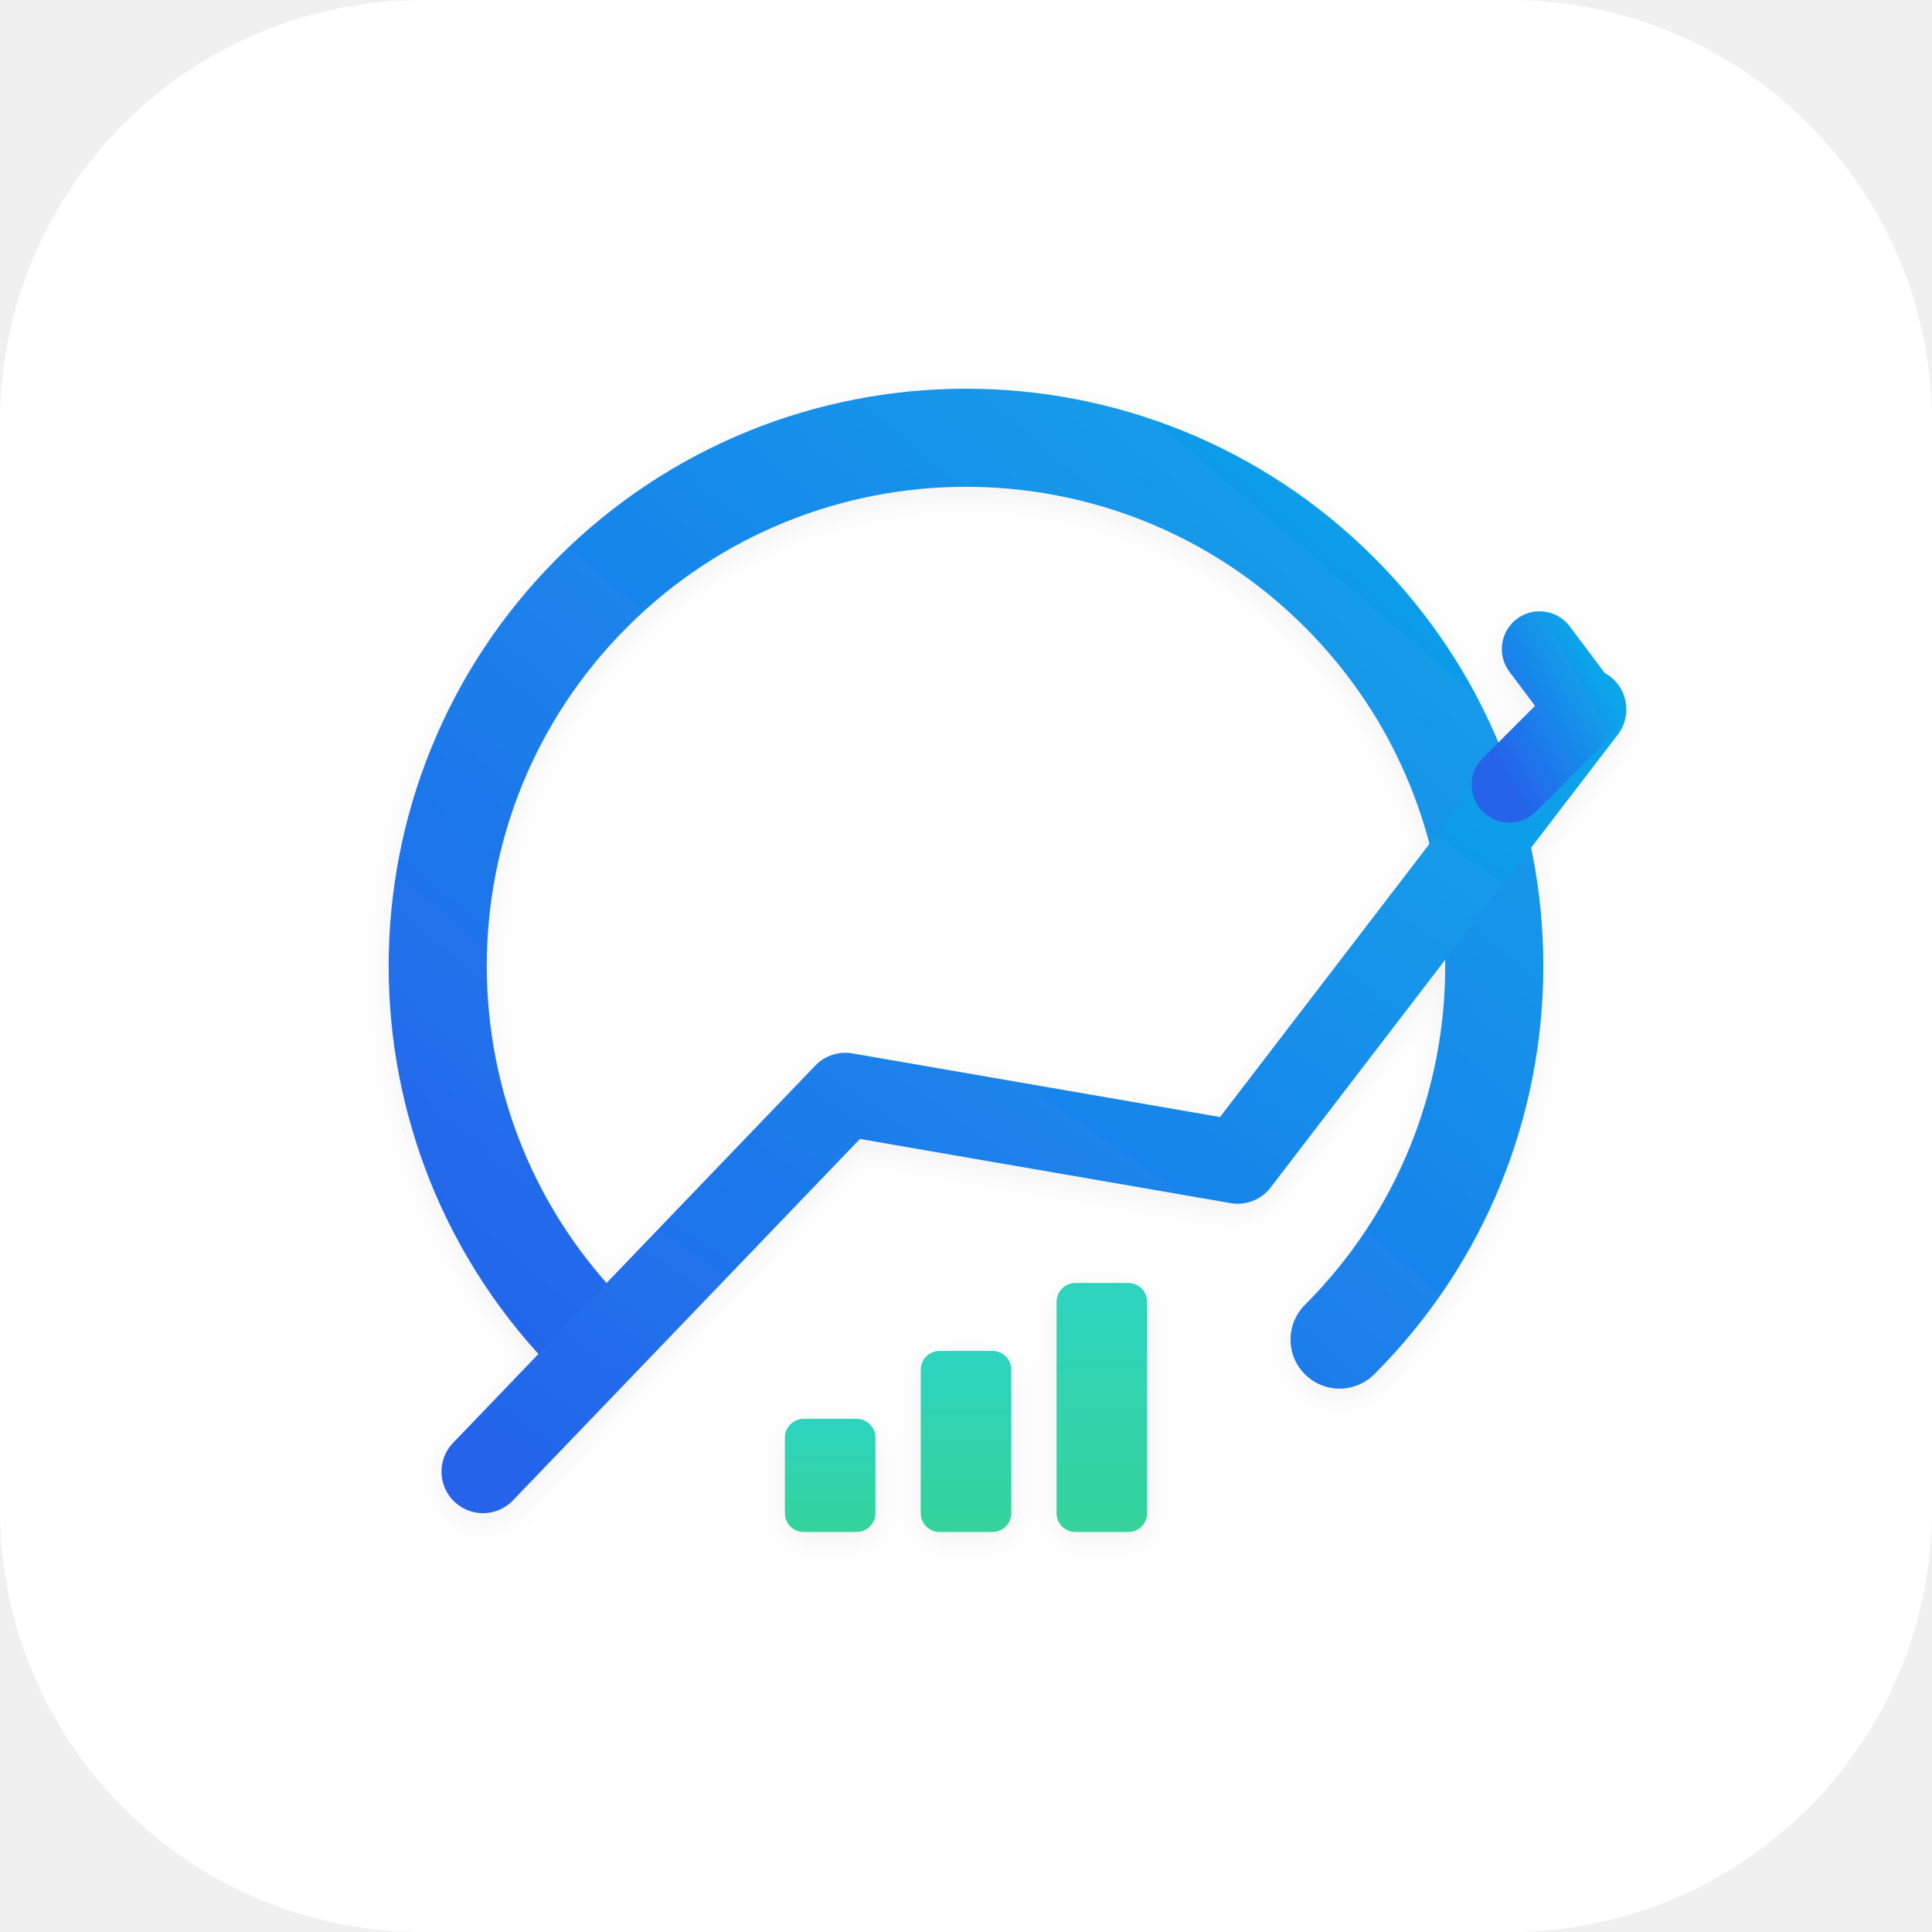
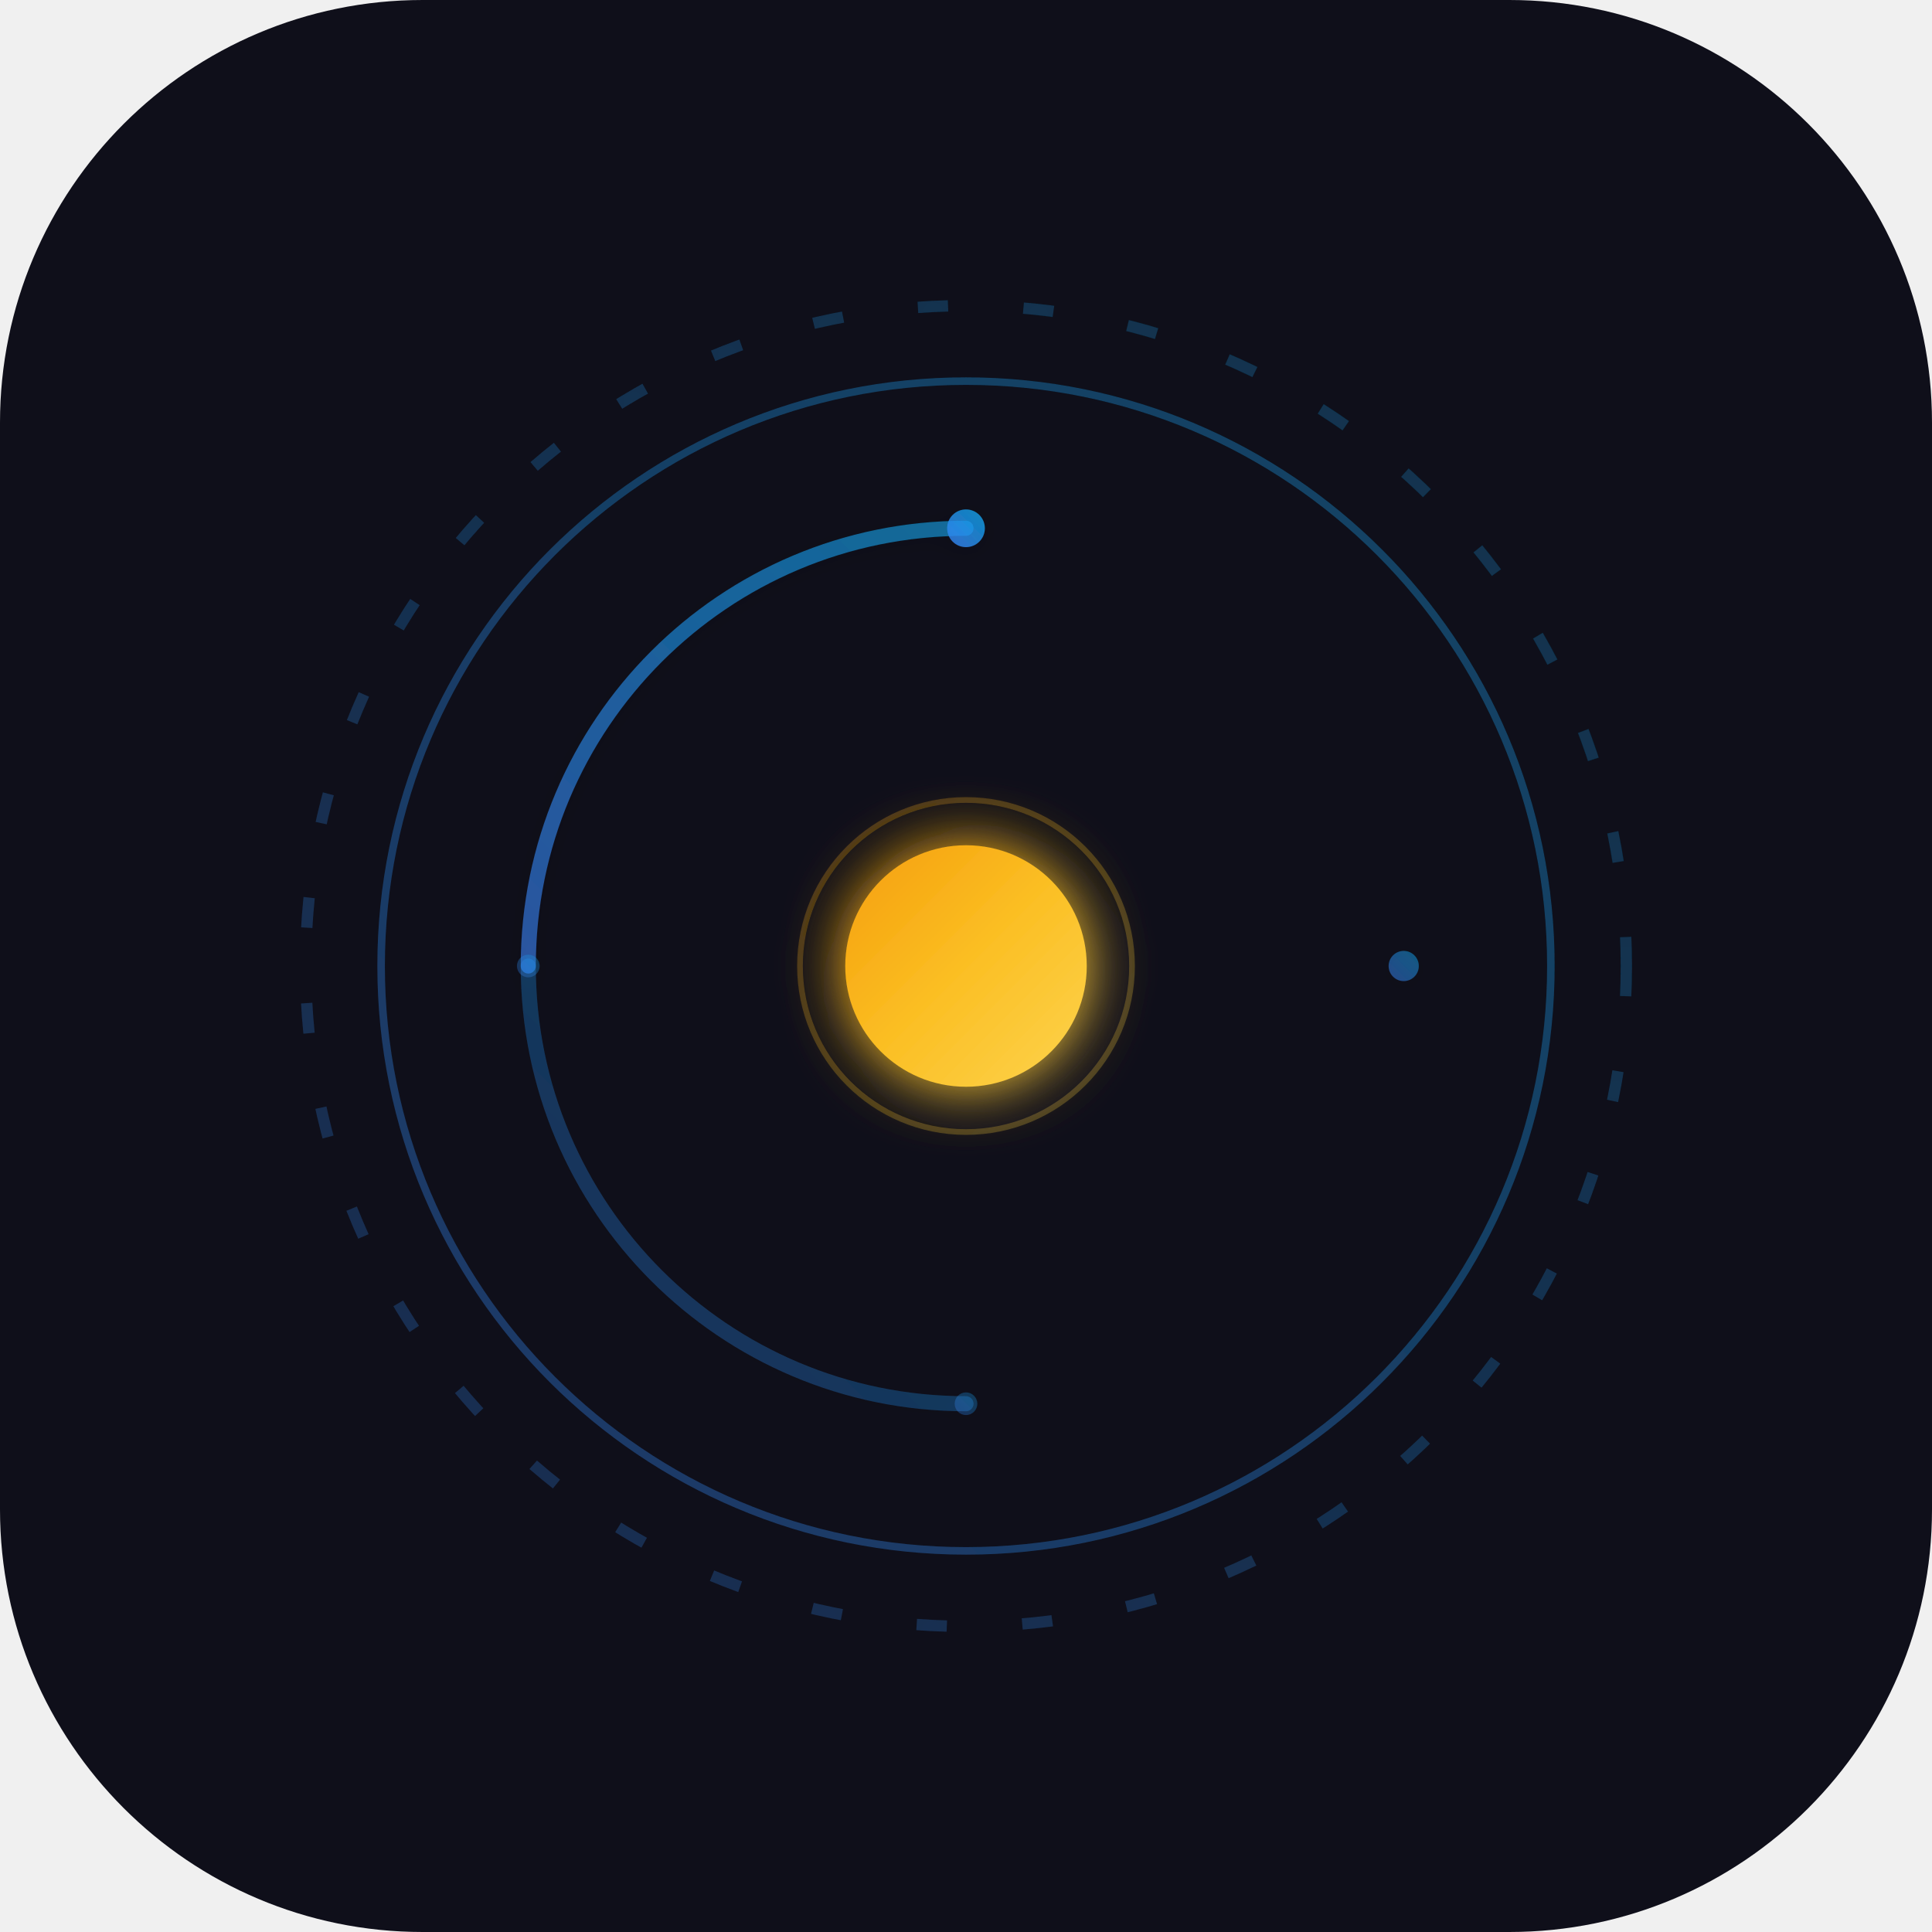
- <svg xmlns="http://www.w3.org/2000/svg" viewBox="0 0 512 512" width="512" height="512">
+ <svg xmlns="http://www.w3.org/2000/svg" width="512" height="512" viewBox="0 0 512 512" fill="none">
  <defs>
-     <linearGradient id="blueGrad" x1="0%" y1="100%" x2="100%" y2="0%">
+     <linearGradient id="blueGrad" x1="0%" y1="0%" x2="100%" y2="100%">
      <stop offset="0%" stop-color="#2563EB" />
+       <stop offset="100%" stop-color="#06B6D4" />
+     </linearGradient>
+     <linearGradient id="goldGrad" x1="0%" y1="0%" x2="100%" y2="100%">
+       <stop offset="0%" stop-color="#F59E0B" />
+       <stop offset="50%" stop-color="#FBBF24" />
+       <stop offset="100%" stop-color="#FCD34D" />
+     </linearGradient>
+     <linearGradient id="arcGrad" x1="0%" y1="100%" x2="100%" y2="0%">
+       <stop offset="0%" stop-color="#3B82F6" />
      <stop offset="100%" stop-color="#0EA5E9" />
    </linearGradient>
-     <linearGradient id="greenGrad" x1="0%" y1="100%" x2="0%" y2="0%">
-       <stop offset="0%" stop-color="#34D399" />
-       <stop offset="100%" stop-color="#2DD4BF" />
-     </linearGradient>
-     <filter id="softShadow" x="-10%" y="-10%" width="120%" height="130%">
-       <feDropShadow dx="0" dy="2" stdDeviation="4" flood-color="#000000" flood-opacity="0.06" />
+     <filter id="glow" x="-50%" y="-50%" width="200%" height="200%">
+       <feGaussianBlur stdDeviation="8" result="blur" />
+       <feMerge>
+         <feMergeNode in="blur" />
+         <feMergeNode in="SourceGraphic" />
+       </feMerge>
+     </filter>
+     <filter id="softShadow" x="-20%" y="-20%" width="140%" height="140%">
+       <feDropShadow dx="0" dy="1" stdDeviation="3" flood-color="#000000" flood-opacity="0.15" />
    </filter>
  </defs>
-   <rect width="512" height="512" rx="112" fill="#FFFFFF" />
+   <rect width="512" height="512" rx="112" fill="#0F0F1A" />
  <g filter="url(#softShadow)">
-     <path d="M 157 355 A 140 140 0 1 1 355 355" fill="none" stroke="url(#blueGrad)" stroke-width="26" stroke-linecap="round" />
-     <polyline points="128,390 224,290 328,308 420,188" fill="none" stroke="url(#blueGrad)" stroke-width="22" stroke-linecap="round" stroke-linejoin="round" />
-     <polyline points="400,208 420,188 408,172" fill="none" stroke="url(#blueGrad)" stroke-width="20" stroke-linecap="round" stroke-linejoin="round" />
-     <rect x="208" y="376" width="24" height="30" rx="5" fill="url(#greenGrad)" />
-     <rect x="244" y="358" width="24" height="48" rx="5" fill="url(#greenGrad)" />
-     <rect x="280" y="340" width="24" height="66" rx="5" fill="url(#greenGrad)" />
+     <circle cx="256" cy="256" r="175" fill="none" stroke="url(#arcGrad)" stroke-width="3" stroke-dasharray="8 20" opacity="0.25" />
+     <circle cx="256" cy="256" r="155" fill="none" stroke="url(#arcGrad)" stroke-width="2" opacity="0.35" />
+     <path d="M 140 256 A 116 116 0 0 1 256 140" fill="none" stroke="url(#arcGrad)" stroke-width="4" stroke-linecap="round" opacity="0.6" />
+     <path d="M 256 372 A 116 116 0 0 1 140 256" fill="none" stroke="url(#arcGrad)" stroke-width="4" stroke-linecap="round" opacity="0.3" />
+     <circle cx="256" cy="256" r="32" fill="url(#goldGrad)" filter="url(#glow)" />
+     <circle cx="256" cy="256" r="44" fill="none" stroke="url(#goldGrad)" stroke-width="1.5" opacity="0.25" />
+     <circle cx="256" cy="140" r="5" fill="url(#arcGrad)" opacity="0.8" />
+     <circle cx="372" cy="256" r="4" fill="url(#arcGrad)" opacity="0.5" />
+     <circle cx="256" cy="372" r="3" fill="url(#arcGrad)" opacity="0.3" />
+     <circle cx="140" cy="256" r="3" fill="url(#arcGrad)" opacity="0.3" />
+     <line x1="256" y1="140" x2="256" y2="212" stroke="url(#arcGrad)" stroke-width="1.5" opacity="0.3" />
+     <line x1="372" y1="256" x2="312" y2="256" stroke="url(#arcGrad)" stroke-width="1.5" opacity="0.2" />
  </g>
</svg>
